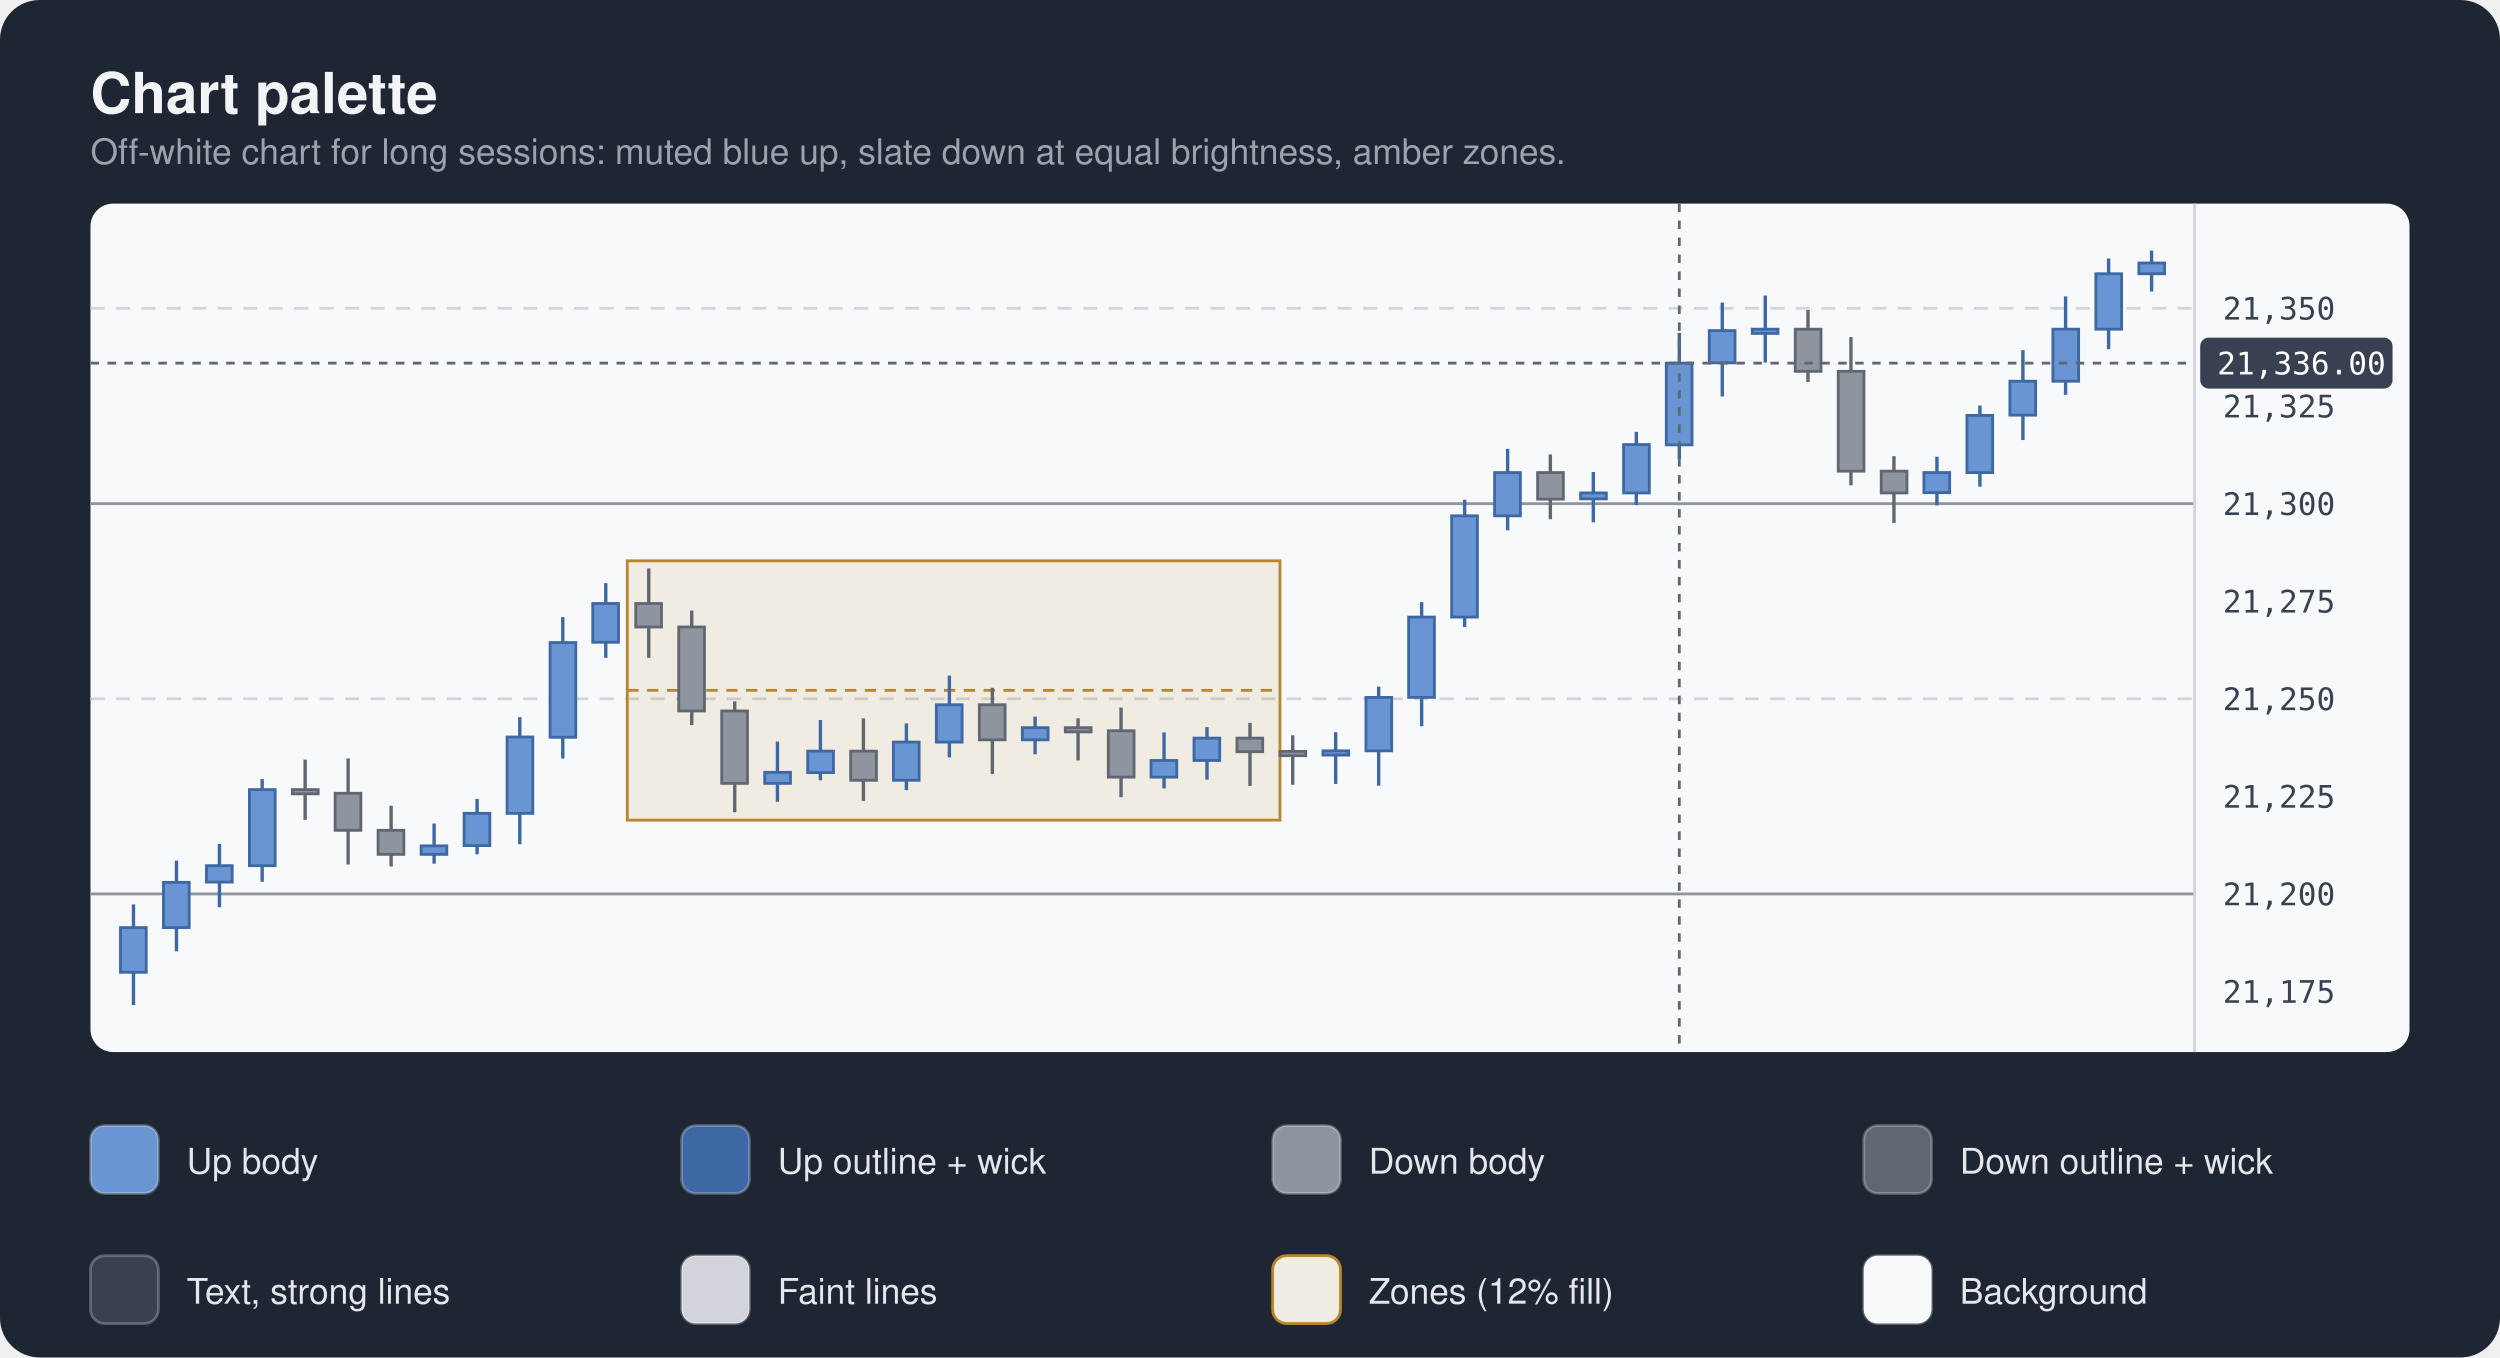
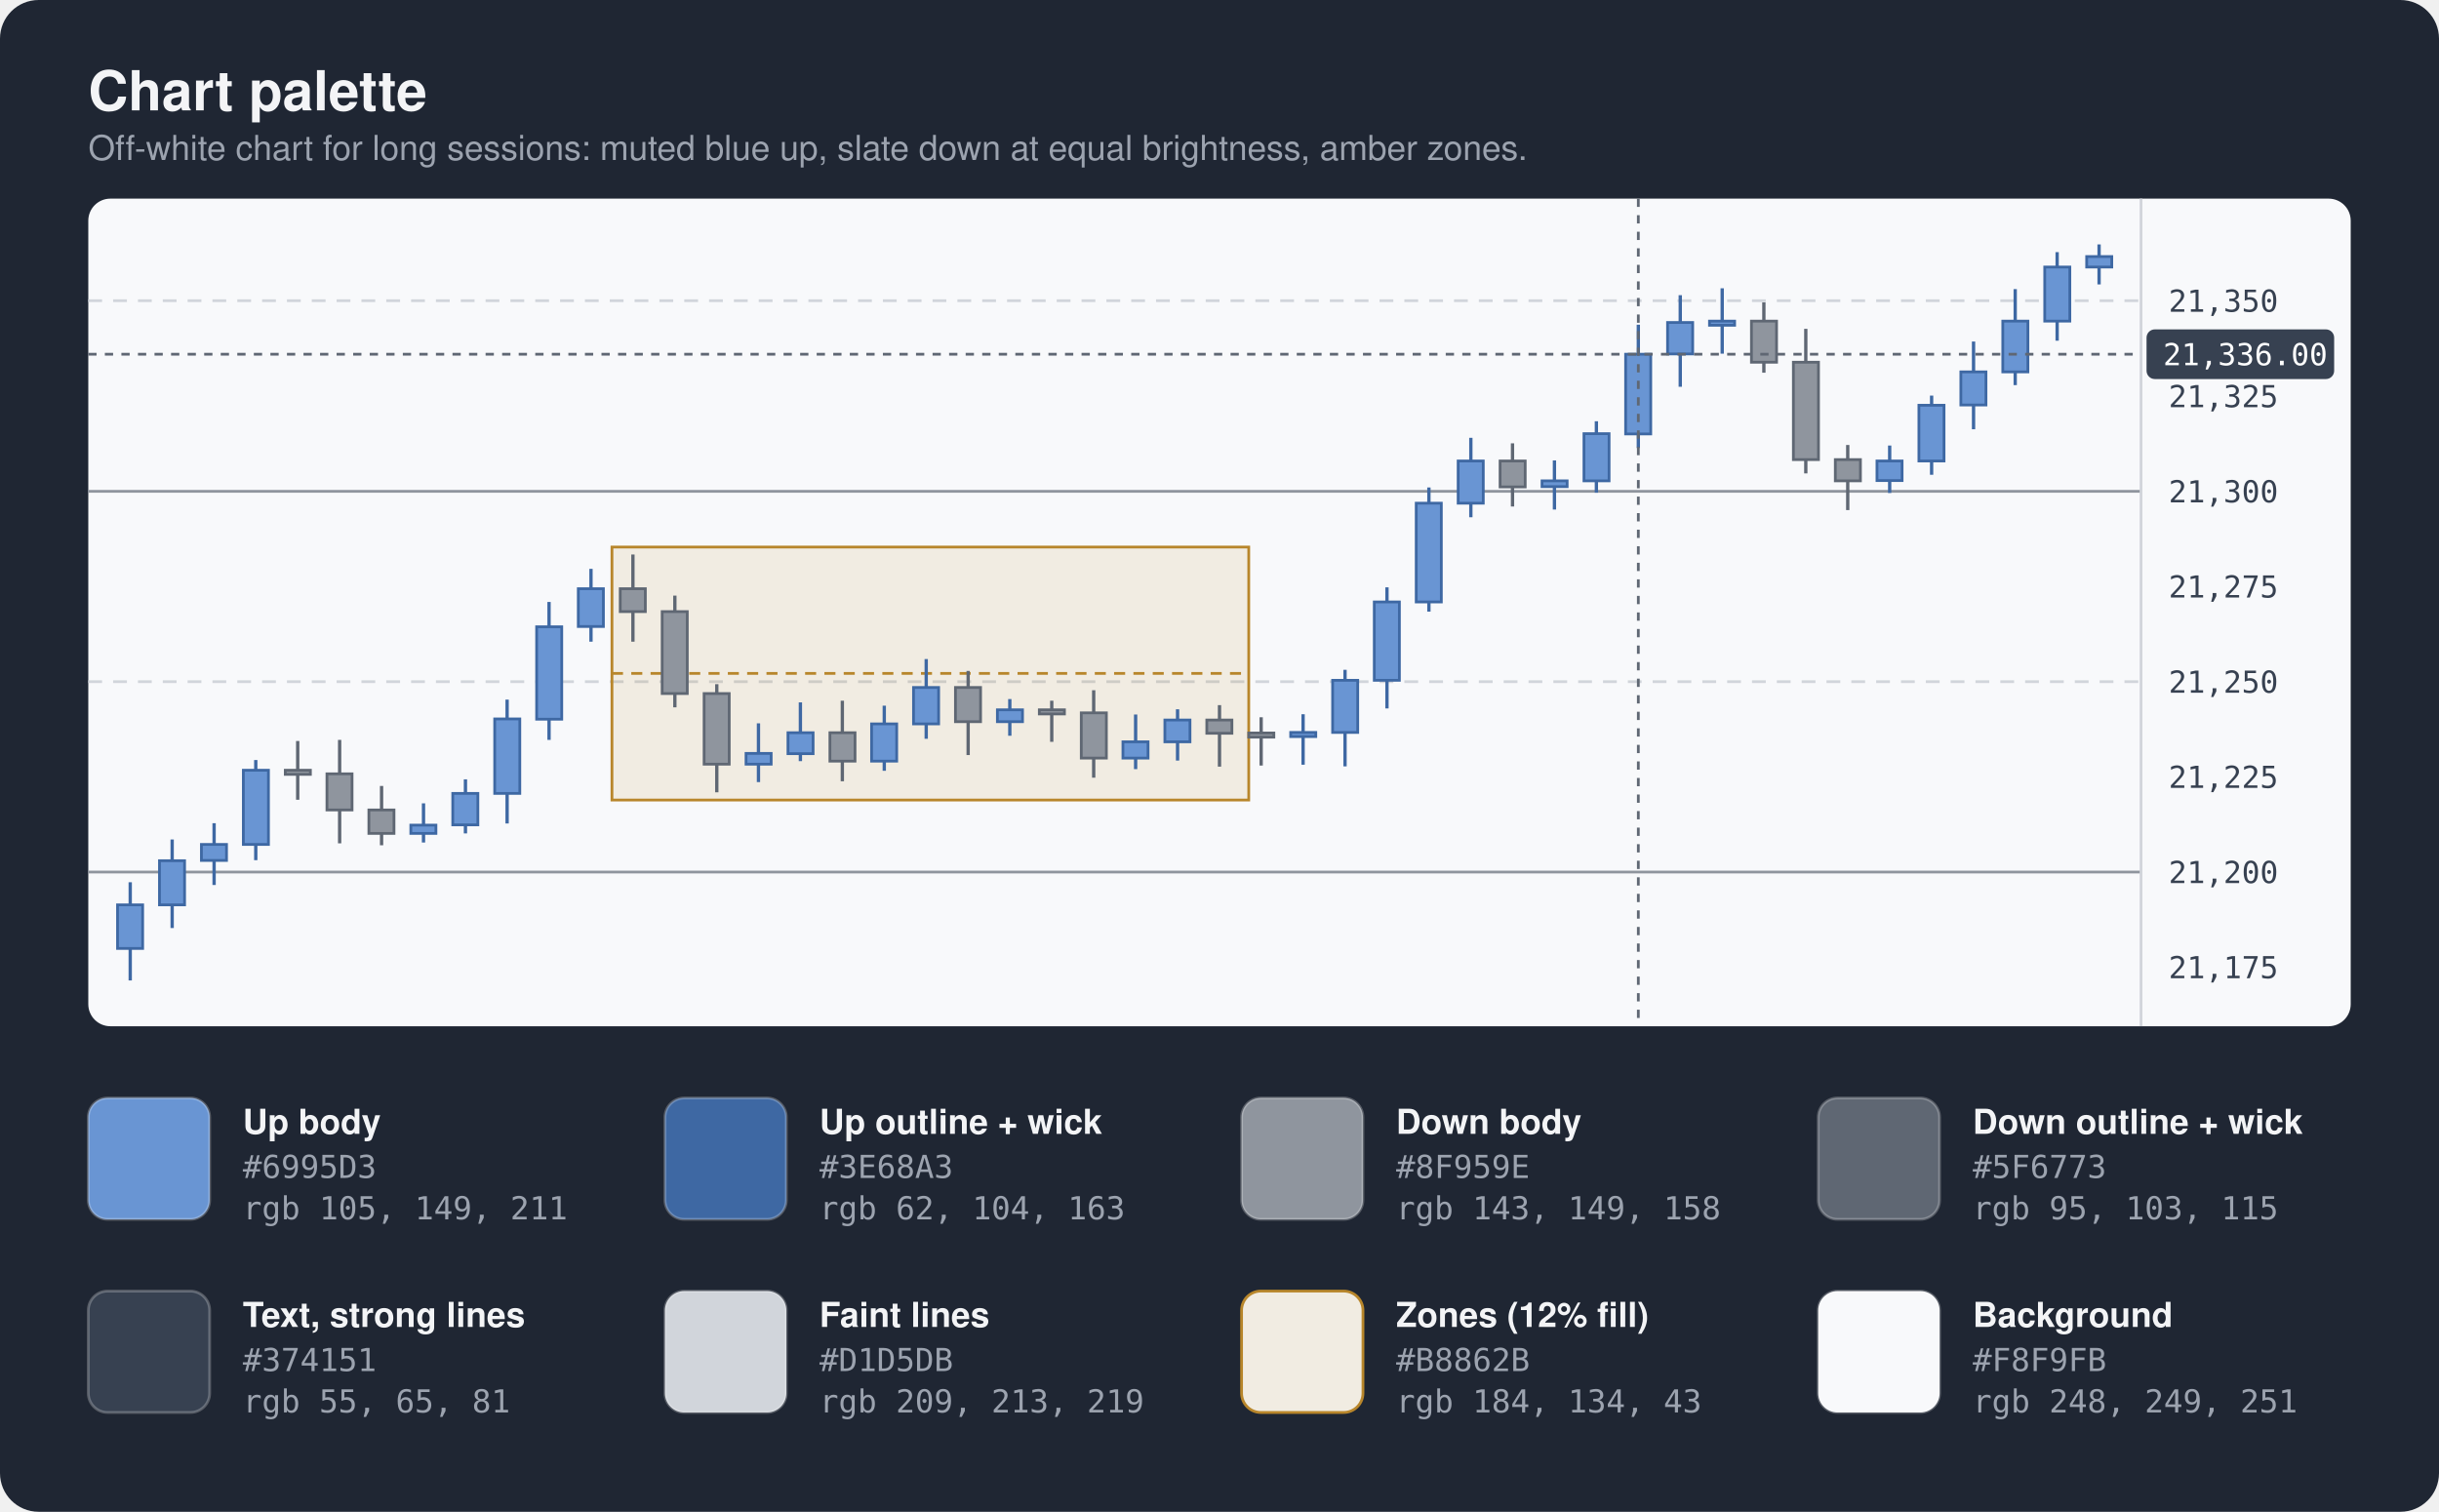
- <svg xmlns="http://www.w3.org/2000/svg" width="884" height="480" viewBox="0 0 884 480" font-family="-apple-system, BlinkMacSystemFont, 'Segoe UI', Helvetica, Arial, sans-serif">
-   <rect width="884" height="480" rx="14" fill="#1F2633" />
+ <svg xmlns="http://www.w3.org/2000/svg" width="884" height="548" viewBox="0 0 884 548" font-family="-apple-system, BlinkMacSystemFont, 'Segoe UI', Helvetica, Arial, sans-serif">
+   <rect width="884" height="548" rx="14" fill="#1F2633" />
  <text x="32" y="40" font-size="20" font-weight="600" fill="#F3F4F6">Chart palette</text>
  <text x="32" y="58" font-size="12.5" fill="#9CA3AF">Off-white chart for long sessions: muted blue up, slate down at equal brightness, amber zones.</text>
  <rect x="32" y="72" width="820" height="300" rx="8" fill="#F8F9FB" />
  <text x="786" y="354.6" font-size="11" fill="#374151" font-family="ui-monospace, SFMono-Regular, Menlo, Consolas, monospace">21,175</text>
  <line x1="32" y1="316.1" x2="776" y2="316.1" stroke="#8F959E" stroke-width="1" />
  <text x="786" y="320.1" font-size="11" fill="#374151" font-family="ui-monospace, SFMono-Regular, Menlo, Consolas, monospace">21,200</text>
  <text x="786" y="285.6" font-size="11" fill="#374151" font-family="ui-monospace, SFMono-Regular, Menlo, Consolas, monospace">21,225</text>
  <line x1="32" y1="247.1" x2="776" y2="247.1" stroke="#D1D5DB" stroke-width="1" stroke-dasharray="5 4" />
  <text x="786" y="251.1" font-size="11" fill="#374151" font-family="ui-monospace, SFMono-Regular, Menlo, Consolas, monospace">21,250</text>
  <text x="786" y="216.6" font-size="11" fill="#374151" font-family="ui-monospace, SFMono-Regular, Menlo, Consolas, monospace">21,275</text>
  <line x1="32" y1="178.1" x2="776" y2="178.1" stroke="#8F959E" stroke-width="1" />
  <text x="786" y="182.1" font-size="11" fill="#374151" font-family="ui-monospace, SFMono-Regular, Menlo, Consolas, monospace">21,300</text>
  <text x="786" y="147.6" font-size="11" fill="#374151" font-family="ui-monospace, SFMono-Regular, Menlo, Consolas, monospace">21,325</text>
  <line x1="32" y1="109.0" x2="776" y2="109.0" stroke="#D1D5DB" stroke-width="1" stroke-dasharray="5 4" />
  <text x="786" y="113.0" font-size="11" fill="#374151" font-family="ui-monospace, SFMono-Regular, Menlo, Consolas, monospace">21,350</text>
  <line x1="776" y1="72" x2="776" y2="372" stroke="#D1D5DB" />
  <rect x="221.8" y="198.3" width="230.8" height="91.7" fill="#B8862B" fill-opacity="0.12" stroke="#B8862B" />
  <line x1="221.8" y1="244.1" x2="452.6" y2="244.1" stroke="#B8862B" stroke-dasharray="4 3" />
  <line x1="47.2" y1="319.8" x2="47.2" y2="355.4" stroke="#3E68A3" stroke-width="1.2" />
  <rect x="42.6" y="328.0" width="9.1" height="15.8" fill="#6995D3" stroke="#3E68A3" stroke-width="1" />
  <line x1="62.4" y1="304.3" x2="62.4" y2="336.4" stroke="#3E68A3" stroke-width="1.2" />
  <rect x="57.8" y="312.0" width="9.1" height="16.0" fill="#6995D3" stroke="#3E68A3" stroke-width="1" />
  <line x1="77.6" y1="298.4" x2="77.6" y2="320.8" stroke="#3E68A3" stroke-width="1.2" />
  <rect x="73.0" y="306.1" width="9.1" height="5.8" fill="#6995D3" stroke="#3E68A3" stroke-width="1" />
  <line x1="92.7" y1="275.5" x2="92.7" y2="311.8" stroke="#3E68A3" stroke-width="1.2" />
  <rect x="88.2" y="279.2" width="9.1" height="26.9" fill="#6995D3" stroke="#3E68A3" stroke-width="1" />
  <line x1="107.9" y1="268.6" x2="107.9" y2="289.9" stroke="#5F6773" stroke-width="1.2" />
  <rect x="103.4" y="279.2" width="9.1" height="1.5" fill="#8F959E" stroke="#5F6773" stroke-width="1" />
  <line x1="123.1" y1="268.2" x2="123.1" y2="305.7" stroke="#5F6773" stroke-width="1.2" />
  <rect x="118.5" y="280.5" width="9.1" height="13.1" fill="#8F959E" stroke="#5F6773" stroke-width="1" />
  <line x1="138.3" y1="284.9" x2="138.3" y2="306.4" stroke="#5F6773" stroke-width="1.2" />
  <rect x="133.7" y="293.6" width="9.1" height="8.5" fill="#8F959E" stroke="#5F6773" stroke-width="1" />
  <line x1="153.5" y1="291.2" x2="153.5" y2="305.4" stroke="#3E68A3" stroke-width="1.2" />
  <rect x="148.9" y="299.1" width="9.1" height="3.0" fill="#6995D3" stroke="#3E68A3" stroke-width="1" />
  <line x1="168.7" y1="282.5" x2="168.7" y2="302.1" stroke="#3E68A3" stroke-width="1.2" />
  <rect x="164.1" y="287.6" width="9.1" height="11.4" fill="#6995D3" stroke="#3E68A3" stroke-width="1" />
  <line x1="183.8" y1="253.6" x2="183.8" y2="298.5" stroke="#3E68A3" stroke-width="1.2" />
  <rect x="179.3" y="260.6" width="9.1" height="27.0" fill="#6995D3" stroke="#3E68A3" stroke-width="1" />
  <line x1="199.0" y1="218.2" x2="199.0" y2="268.2" stroke="#3E68A3" stroke-width="1.2" />
  <rect x="194.5" y="227.2" width="9.1" height="33.5" fill="#6995D3" stroke="#3E68A3" stroke-width="1" />
  <line x1="214.2" y1="206.2" x2="214.2" y2="232.6" stroke="#3E68A3" stroke-width="1.2" />
  <rect x="209.6" y="213.4" width="9.1" height="13.7" fill="#6995D3" stroke="#3E68A3" stroke-width="1" />
  <line x1="229.4" y1="201.0" x2="229.4" y2="232.6" stroke="#5F6773" stroke-width="1.2" />
  <rect x="224.8" y="213.4" width="9.1" height="8.3" fill="#8F959E" stroke="#5F6773" stroke-width="1" />
  <line x1="244.6" y1="215.9" x2="244.6" y2="256.4" stroke="#5F6773" stroke-width="1.2" />
  <rect x="240.0" y="221.7" width="9.1" height="29.7" fill="#8F959E" stroke="#5F6773" stroke-width="1" />
  <line x1="259.8" y1="248.0" x2="259.8" y2="287.2" stroke="#5F6773" stroke-width="1.2" />
  <rect x="255.2" y="251.4" width="9.1" height="25.6" fill="#8F959E" stroke="#5F6773" stroke-width="1" />
  <line x1="274.9" y1="262.2" x2="274.9" y2="283.5" stroke="#3E68A3" stroke-width="1.2" />
  <rect x="270.4" y="273.1" width="9.1" height="3.9" fill="#6995D3" stroke="#3E68A3" stroke-width="1" />
  <line x1="290.1" y1="254.6" x2="290.1" y2="275.9" stroke="#3E68A3" stroke-width="1.2" />
  <rect x="285.6" y="265.6" width="9.1" height="7.6" fill="#6995D3" stroke="#3E68A3" stroke-width="1" />
  <line x1="305.3" y1="254.0" x2="305.3" y2="283.2" stroke="#5F6773" stroke-width="1.2" />
  <rect x="300.8" y="265.6" width="9.1" height="10.3" fill="#8F959E" stroke="#5F6773" stroke-width="1" />
  <line x1="320.5" y1="255.8" x2="320.5" y2="279.4" stroke="#3E68A3" stroke-width="1.2" />
  <rect x="315.9" y="262.4" width="9.1" height="13.5" fill="#6995D3" stroke="#3E68A3" stroke-width="1" />
  <line x1="335.7" y1="238.9" x2="335.7" y2="267.8" stroke="#3E68A3" stroke-width="1.2" />
  <rect x="331.1" y="249.2" width="9.1" height="13.2" fill="#6995D3" stroke="#3E68A3" stroke-width="1" />
  <line x1="350.9" y1="243.2" x2="350.9" y2="273.7" stroke="#5F6773" stroke-width="1.2" />
  <rect x="346.3" y="249.2" width="9.1" height="12.4" fill="#8F959E" stroke="#5F6773" stroke-width="1" />
  <line x1="366.0" y1="253.4" x2="366.0" y2="266.7" stroke="#3E68A3" stroke-width="1.2" />
  <rect x="361.5" y="257.3" width="9.1" height="4.3" fill="#6995D3" stroke="#3E68A3" stroke-width="1" />
  <line x1="381.2" y1="254.0" x2="381.2" y2="268.9" stroke="#5F6773" stroke-width="1.2" />
  <rect x="376.7" y="257.3" width="9.1" height="1.5" fill="#8F959E" stroke="#5F6773" stroke-width="1" />
  <line x1="396.4" y1="250.2" x2="396.4" y2="281.9" stroke="#5F6773" stroke-width="1.2" />
  <rect x="391.9" y="258.4" width="9.1" height="16.4" fill="#8F959E" stroke="#5F6773" stroke-width="1" />
  <line x1="411.6" y1="259.0" x2="411.6" y2="278.8" stroke="#3E68A3" stroke-width="1.2" />
  <rect x="407.0" y="268.9" width="9.1" height="5.9" fill="#6995D3" stroke="#3E68A3" stroke-width="1" />
  <line x1="426.8" y1="257.1" x2="426.8" y2="275.7" stroke="#3E68A3" stroke-width="1.2" />
  <rect x="422.2" y="261.0" width="9.1" height="7.9" fill="#6995D3" stroke="#3E68A3" stroke-width="1" />
  <line x1="442.0" y1="255.6" x2="442.0" y2="277.9" stroke="#5F6773" stroke-width="1.2" />
  <rect x="437.4" y="261.0" width="9.1" height="4.8" fill="#8F959E" stroke="#5F6773" stroke-width="1" />
  <line x1="457.1" y1="260.0" x2="457.1" y2="277.5" stroke="#5F6773" stroke-width="1.2" />
  <rect x="452.6" y="265.7" width="9.1" height="1.5" fill="#8F959E" stroke="#5F6773" stroke-width="1" />
  <line x1="472.3" y1="258.9" x2="472.3" y2="277.2" stroke="#3E68A3" stroke-width="1.2" />
  <rect x="467.8" y="265.5" width="9.1" height="1.5" fill="#6995D3" stroke="#3E68A3" stroke-width="1" />
  <line x1="487.5" y1="242.8" x2="487.5" y2="277.8" stroke="#3E68A3" stroke-width="1.2" />
  <rect x="483.0" y="246.6" width="9.1" height="18.9" fill="#6995D3" stroke="#3E68A3" stroke-width="1" />
  <line x1="502.7" y1="212.9" x2="502.7" y2="256.8" stroke="#3E68A3" stroke-width="1.2" />
  <rect x="498.1" y="218.2" width="9.1" height="28.4" fill="#6995D3" stroke="#3E68A3" stroke-width="1" />
  <line x1="517.9" y1="176.7" x2="517.9" y2="221.7" stroke="#3E68A3" stroke-width="1.2" />
  <rect x="513.3" y="182.4" width="9.1" height="35.8" fill="#6995D3" stroke="#3E68A3" stroke-width="1" />
  <line x1="533.1" y1="158.7" x2="533.1" y2="187.5" stroke="#3E68A3" stroke-width="1.2" />
  <rect x="528.5" y="167.1" width="9.1" height="15.3" fill="#6995D3" stroke="#3E68A3" stroke-width="1" />
  <line x1="548.2" y1="160.7" x2="548.2" y2="183.6" stroke="#5F6773" stroke-width="1.2" />
  <rect x="543.7" y="167.1" width="9.1" height="9.4" fill="#8F959E" stroke="#5F6773" stroke-width="1" />
  <line x1="563.4" y1="166.9" x2="563.4" y2="184.7" stroke="#3E68A3" stroke-width="1.2" />
  <rect x="558.9" y="174.3" width="9.1" height="2.1" fill="#6995D3" stroke="#3E68A3" stroke-width="1" />
  <line x1="578.6" y1="152.7" x2="578.6" y2="178.6" stroke="#3E68A3" stroke-width="1.2" />
  <rect x="574.1" y="157.2" width="9.1" height="17.1" fill="#6995D3" stroke="#3E68A3" stroke-width="1" />
  <line x1="593.8" y1="117.7" x2="593.8" y2="162.4" stroke="#3E68A3" stroke-width="1.2" />
  <rect x="589.2" y="128.4" width="9.1" height="28.9" fill="#6995D3" stroke="#3E68A3" stroke-width="1" />
  <line x1="609.0" y1="107.0" x2="609.0" y2="140.2" stroke="#3E68A3" stroke-width="1.2" />
  <rect x="604.4" y="116.9" width="9.1" height="11.4" fill="#6995D3" stroke="#3E68A3" stroke-width="1" />
  <line x1="624.2" y1="104.5" x2="624.2" y2="128.2" stroke="#3E68A3" stroke-width="1.2" />
  <rect x="619.6" y="116.4" width="9.1" height="1.5" fill="#6995D3" stroke="#3E68A3" stroke-width="1" />
  <line x1="639.3" y1="109.6" x2="639.3" y2="135.1" stroke="#5F6773" stroke-width="1.2" />
  <rect x="634.8" y="116.4" width="9.1" height="14.9" fill="#8F959E" stroke="#5F6773" stroke-width="1" />
  <line x1="654.5" y1="119.2" x2="654.5" y2="171.6" stroke="#5F6773" stroke-width="1.2" />
  <rect x="650.0" y="131.3" width="9.1" height="35.3" fill="#8F959E" stroke="#5F6773" stroke-width="1" />
  <line x1="669.7" y1="161.3" x2="669.7" y2="184.9" stroke="#5F6773" stroke-width="1.2" />
  <rect x="665.2" y="166.6" width="9.1" height="7.7" fill="#8F959E" stroke="#5F6773" stroke-width="1" />
  <line x1="684.9" y1="161.5" x2="684.9" y2="178.7" stroke="#3E68A3" stroke-width="1.2" />
  <rect x="680.3" y="167.1" width="9.1" height="7.1" fill="#6995D3" stroke="#3E68A3" stroke-width="1" />
  <line x1="700.1" y1="143.4" x2="700.1" y2="172.1" stroke="#3E68A3" stroke-width="1.2" />
  <rect x="695.5" y="146.9" width="9.1" height="20.2" fill="#6995D3" stroke="#3E68A3" stroke-width="1" />
  <line x1="715.3" y1="123.8" x2="715.3" y2="155.6" stroke="#3E68A3" stroke-width="1.2" />
  <rect x="710.7" y="134.8" width="9.1" height="12.0" fill="#6995D3" stroke="#3E68A3" stroke-width="1" />
  <line x1="730.4" y1="104.8" x2="730.4" y2="139.6" stroke="#3E68A3" stroke-width="1.2" />
  <rect x="725.9" y="116.4" width="9.1" height="18.4" fill="#6995D3" stroke="#3E68A3" stroke-width="1" />
  <line x1="745.6" y1="91.4" x2="745.6" y2="123.5" stroke="#3E68A3" stroke-width="1.2" />
  <rect x="741.1" y="96.8" width="9.1" height="19.6" fill="#6995D3" stroke="#3E68A3" stroke-width="1" />
  <line x1="760.8" y1="88.6" x2="760.8" y2="103.1" stroke="#3E68A3" stroke-width="1.2" />
  <rect x="756.3" y="93.0" width="9.1" height="3.8" fill="#6995D3" stroke="#3E68A3" stroke-width="1" />
  <line x1="593.8" y1="72" x2="593.8" y2="372" stroke="#5F6773" stroke-dasharray="3 3" />
  <line x1="32" y1="128.4" x2="776" y2="128.4" stroke="#5F6773" stroke-dasharray="3 3" />
  <rect x="778" y="119.4" width="68" height="18" rx="3" fill="#374151" />
  <text x="784" y="132.4" font-size="11" fill="#FFFFFF" font-family="ui-monospace, SFMono-Regular, Menlo, Consolas, monospace">21,336.00</text>
-   <rect x="32.0" y="398" width="24" height="24" rx="5" fill="#6995D3" stroke="#FFFFFF" stroke-opacity="0.25" />
-   <text x="66.0" y="415" font-size="12.5" fill="#E5E7EB">Up body</text>
-   <rect x="241.0" y="398" width="24" height="24" rx="5" fill="#3E68A3" stroke="#FFFFFF" stroke-opacity="0.25" />
-   <text x="275.0" y="415" font-size="12.5" fill="#E5E7EB">Up outline + wick</text>
-   <rect x="450.0" y="398" width="24" height="24" rx="5" fill="#8F959E" stroke="#FFFFFF" stroke-opacity="0.25" />
-   <text x="484.0" y="415" font-size="12.5" fill="#E5E7EB">Down body</text>
-   <rect x="659.0" y="398" width="24" height="24" rx="5" fill="#5F6773" stroke="#FFFFFF" stroke-opacity="0.25" />
-   <text x="693.0" y="415" font-size="12.5" fill="#E5E7EB">Down outline + wick</text>
-   <rect x="32.0" y="444" width="24" height="24" rx="5" fill="#374151" stroke="#FFFFFF" stroke-opacity="0.25" />
-   <text x="66.0" y="461" font-size="12.5" fill="#E5E7EB">Text, strong lines</text>
-   <rect x="241.0" y="444" width="24" height="24" rx="5" fill="#D1D5DB" stroke="#FFFFFF" stroke-opacity="0.25" />
-   <text x="275.0" y="461" font-size="12.5" fill="#E5E7EB">Faint lines</text>
-   <rect x="450.0" y="444" width="24" height="24" rx="5" fill="#F8F9FB" />
-   <rect x="450.0" y="444" width="24" height="24" rx="5" fill="#B8862B" fill-opacity="0.12" stroke="#B8862B" />
-   <text x="484.0" y="461" font-size="12.5" fill="#E5E7EB">Zones (12% fill)</text>
-   <rect x="659.0" y="444" width="24" height="24" rx="5" fill="#F8F9FB" stroke="#FFFFFF" stroke-opacity="0.25" />
-   <text x="693.0" y="461" font-size="12.5" fill="#E5E7EB">Background</text>
+   <rect x="32.0" y="398" width="44" height="44" rx="7" fill="#6995D3" stroke="#FFFFFF" stroke-opacity="0.25" />
+   <text x="88.0" y="411" font-size="12.5" font-weight="600" fill="#F3F4F6">Up body</text>
+   <text x="88.0" y="427" font-size="11.5" fill="#9CA3AF" font-family="ui-monospace, SFMono-Regular, Menlo, Consolas, monospace">#6995D3</text>
+   <text x="88.0" y="442" font-size="11.5" fill="#9CA3AF" font-family="ui-monospace, SFMono-Regular, Menlo, Consolas, monospace">rgb 105, 149, 211</text>
+   <rect x="241.0" y="398" width="44" height="44" rx="7" fill="#3E68A3" stroke="#FFFFFF" stroke-opacity="0.25" />
+   <text x="297.0" y="411" font-size="12.5" font-weight="600" fill="#F3F4F6">Up outline + wick</text>
+   <text x="297.0" y="427" font-size="11.5" fill="#9CA3AF" font-family="ui-monospace, SFMono-Regular, Menlo, Consolas, monospace">#3E68A3</text>
+   <text x="297.0" y="442" font-size="11.5" fill="#9CA3AF" font-family="ui-monospace, SFMono-Regular, Menlo, Consolas, monospace">rgb 62, 104, 163</text>
+   <rect x="450.0" y="398" width="44" height="44" rx="7" fill="#8F959E" stroke="#FFFFFF" stroke-opacity="0.25" />
+   <text x="506.0" y="411" font-size="12.5" font-weight="600" fill="#F3F4F6">Down body</text>
+   <text x="506.0" y="427" font-size="11.5" fill="#9CA3AF" font-family="ui-monospace, SFMono-Regular, Menlo, Consolas, monospace">#8F959E</text>
+   <text x="506.0" y="442" font-size="11.5" fill="#9CA3AF" font-family="ui-monospace, SFMono-Regular, Menlo, Consolas, monospace">rgb 143, 149, 158</text>
+   <rect x="659.0" y="398" width="44" height="44" rx="7" fill="#5F6773" stroke="#FFFFFF" stroke-opacity="0.25" />
+   <text x="715.0" y="411" font-size="12.5" font-weight="600" fill="#F3F4F6">Down outline + wick</text>
+   <text x="715.0" y="427" font-size="11.5" fill="#9CA3AF" font-family="ui-monospace, SFMono-Regular, Menlo, Consolas, monospace">#5F6773</text>
+   <text x="715.0" y="442" font-size="11.5" fill="#9CA3AF" font-family="ui-monospace, SFMono-Regular, Menlo, Consolas, monospace">rgb 95, 103, 115</text>
+   <rect x="32.0" y="468" width="44" height="44" rx="7" fill="#374151" stroke="#FFFFFF" stroke-opacity="0.25" />
+   <text x="88.0" y="481" font-size="12.5" font-weight="600" fill="#F3F4F6">Text, strong lines</text>
+   <text x="88.0" y="497" font-size="11.5" fill="#9CA3AF" font-family="ui-monospace, SFMono-Regular, Menlo, Consolas, monospace">#374151</text>
+   <text x="88.0" y="512" font-size="11.5" fill="#9CA3AF" font-family="ui-monospace, SFMono-Regular, Menlo, Consolas, monospace">rgb 55, 65, 81</text>
+   <rect x="241.0" y="468" width="44" height="44" rx="7" fill="#D1D5DB" stroke="#FFFFFF" stroke-opacity="0.25" />
+   <text x="297.0" y="481" font-size="12.5" font-weight="600" fill="#F3F4F6">Faint lines</text>
+   <text x="297.0" y="497" font-size="11.5" fill="#9CA3AF" font-family="ui-monospace, SFMono-Regular, Menlo, Consolas, monospace">#D1D5DB</text>
+   <text x="297.0" y="512" font-size="11.5" fill="#9CA3AF" font-family="ui-monospace, SFMono-Regular, Menlo, Consolas, monospace">rgb 209, 213, 219</text>
+   <rect x="450.0" y="468" width="44" height="44" rx="7" fill="#F8F9FB" />
+   <rect x="450.0" y="468" width="44" height="44" rx="7" fill="#B8862B" fill-opacity="0.12" stroke="#B8862B" />
+   <text x="506.0" y="481" font-size="12.5" font-weight="600" fill="#F3F4F6">Zones (12% fill)</text>
+   <text x="506.0" y="497" font-size="11.5" fill="#9CA3AF" font-family="ui-monospace, SFMono-Regular, Menlo, Consolas, monospace">#B8862B</text>
+   <text x="506.0" y="512" font-size="11.5" fill="#9CA3AF" font-family="ui-monospace, SFMono-Regular, Menlo, Consolas, monospace">rgb 184, 134, 43</text>
+   <rect x="659.0" y="468" width="44" height="44" rx="7" fill="#F8F9FB" stroke="#FFFFFF" stroke-opacity="0.25" />
+   <text x="715.0" y="481" font-size="12.5" font-weight="600" fill="#F3F4F6">Background</text>
+   <text x="715.0" y="497" font-size="11.5" fill="#9CA3AF" font-family="ui-monospace, SFMono-Regular, Menlo, Consolas, monospace">#F8F9FB</text>
+   <text x="715.0" y="512" font-size="11.5" fill="#9CA3AF" font-family="ui-monospace, SFMono-Regular, Menlo, Consolas, monospace">rgb 248, 249, 251</text>
</svg>
